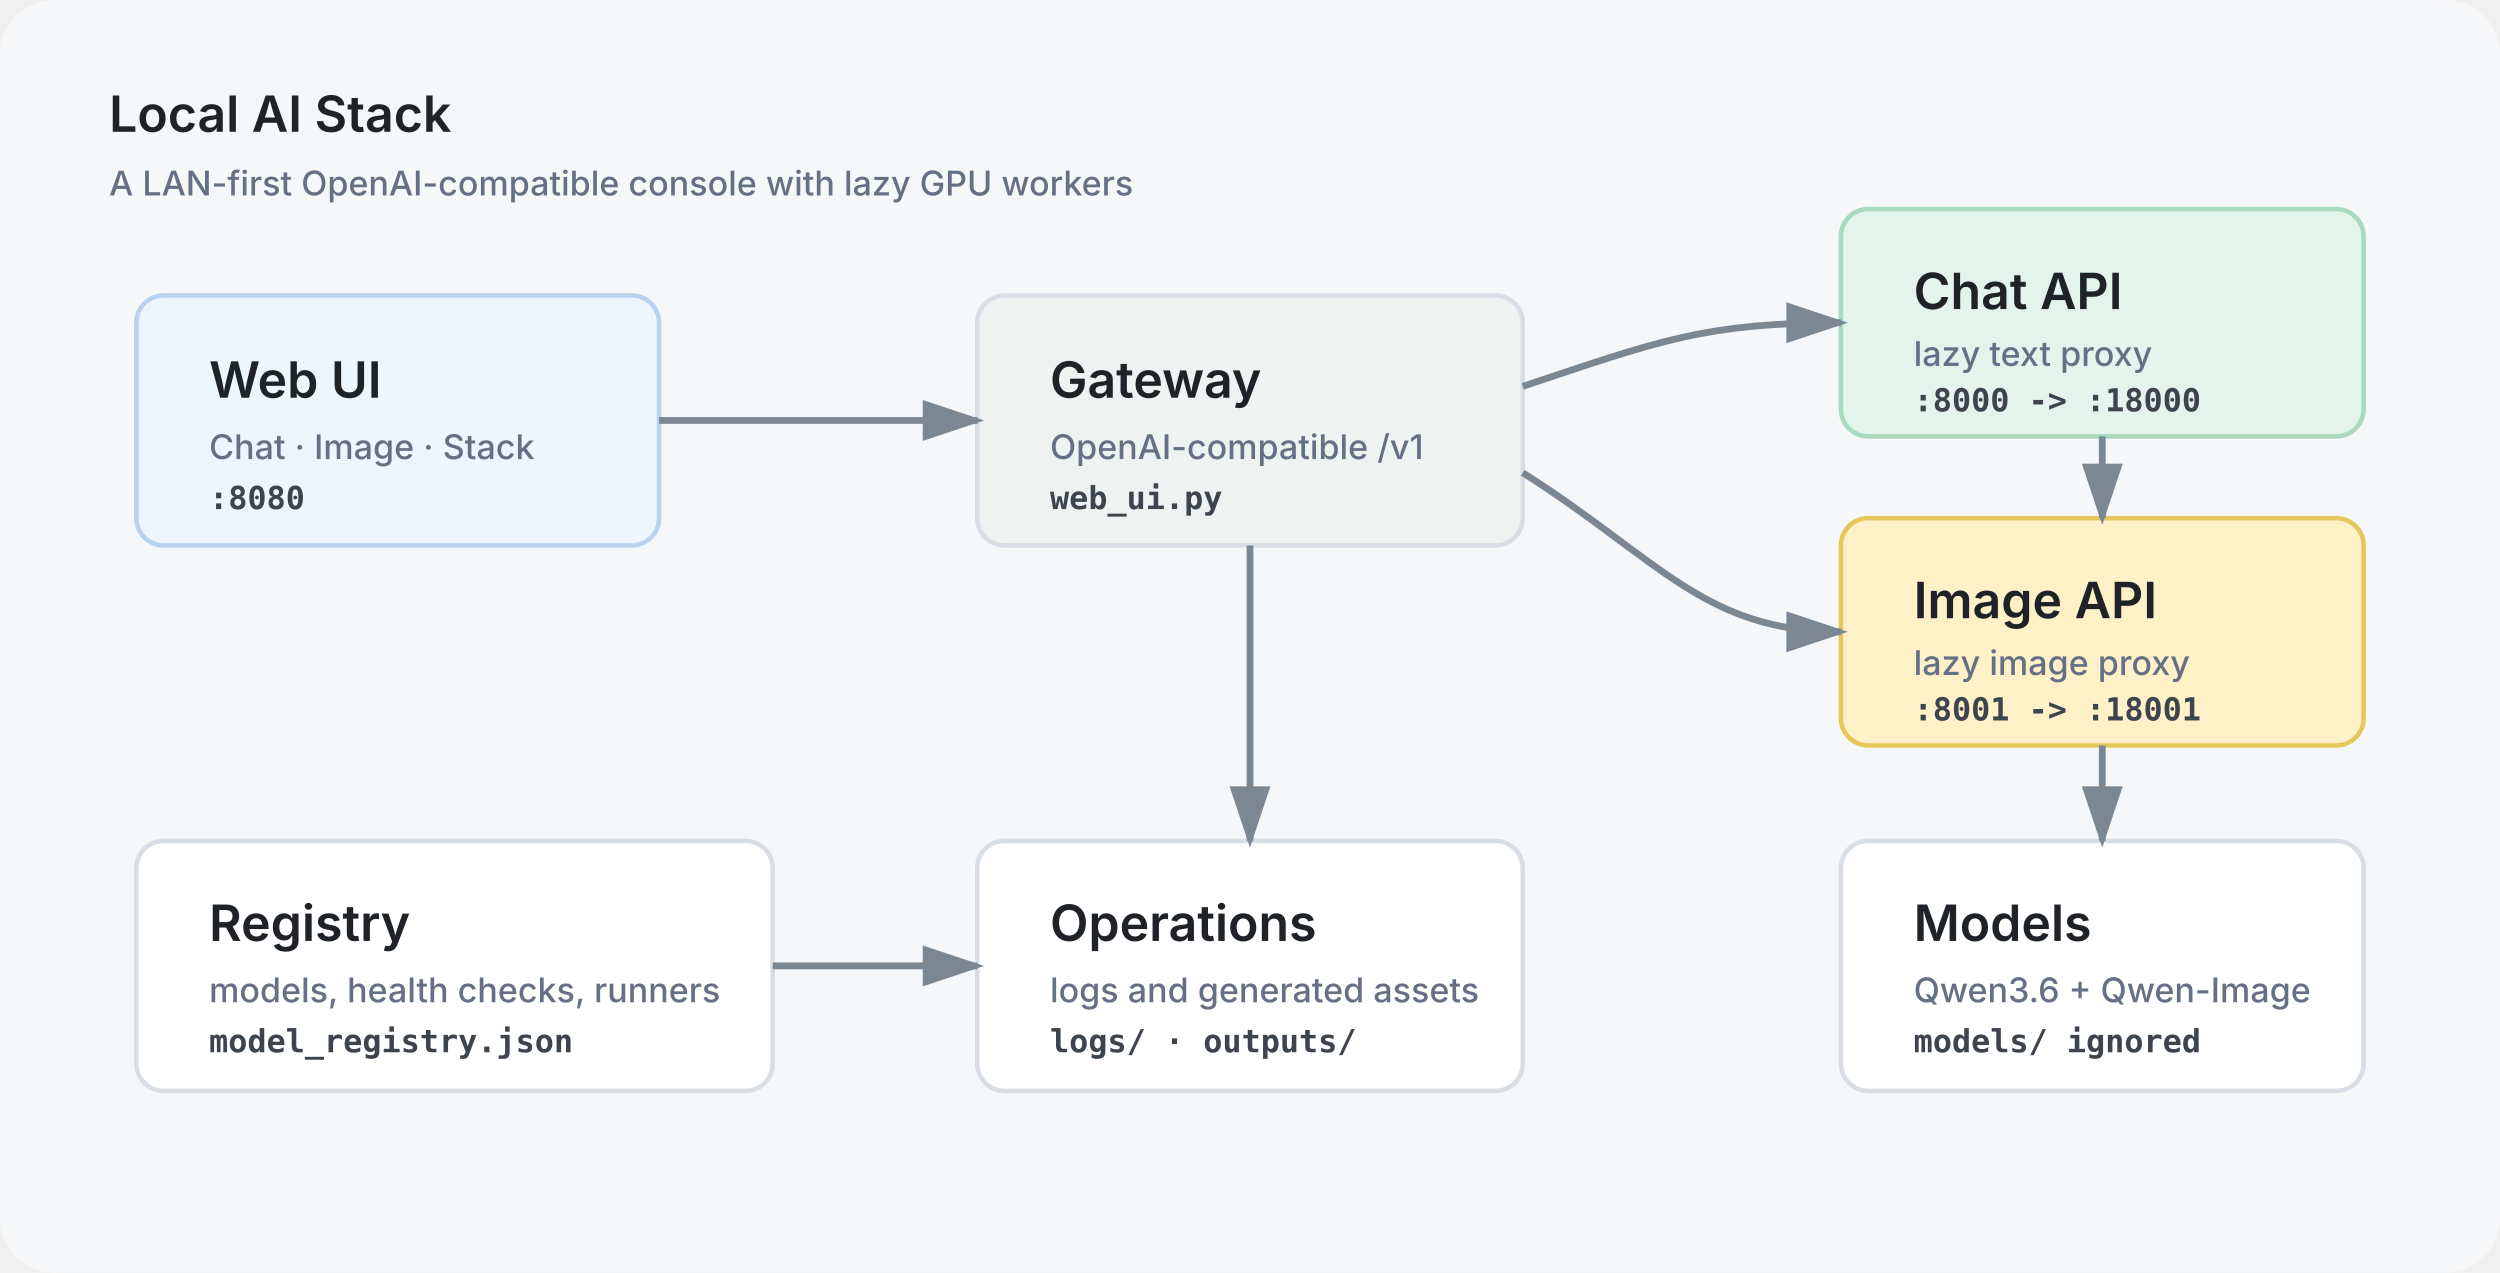
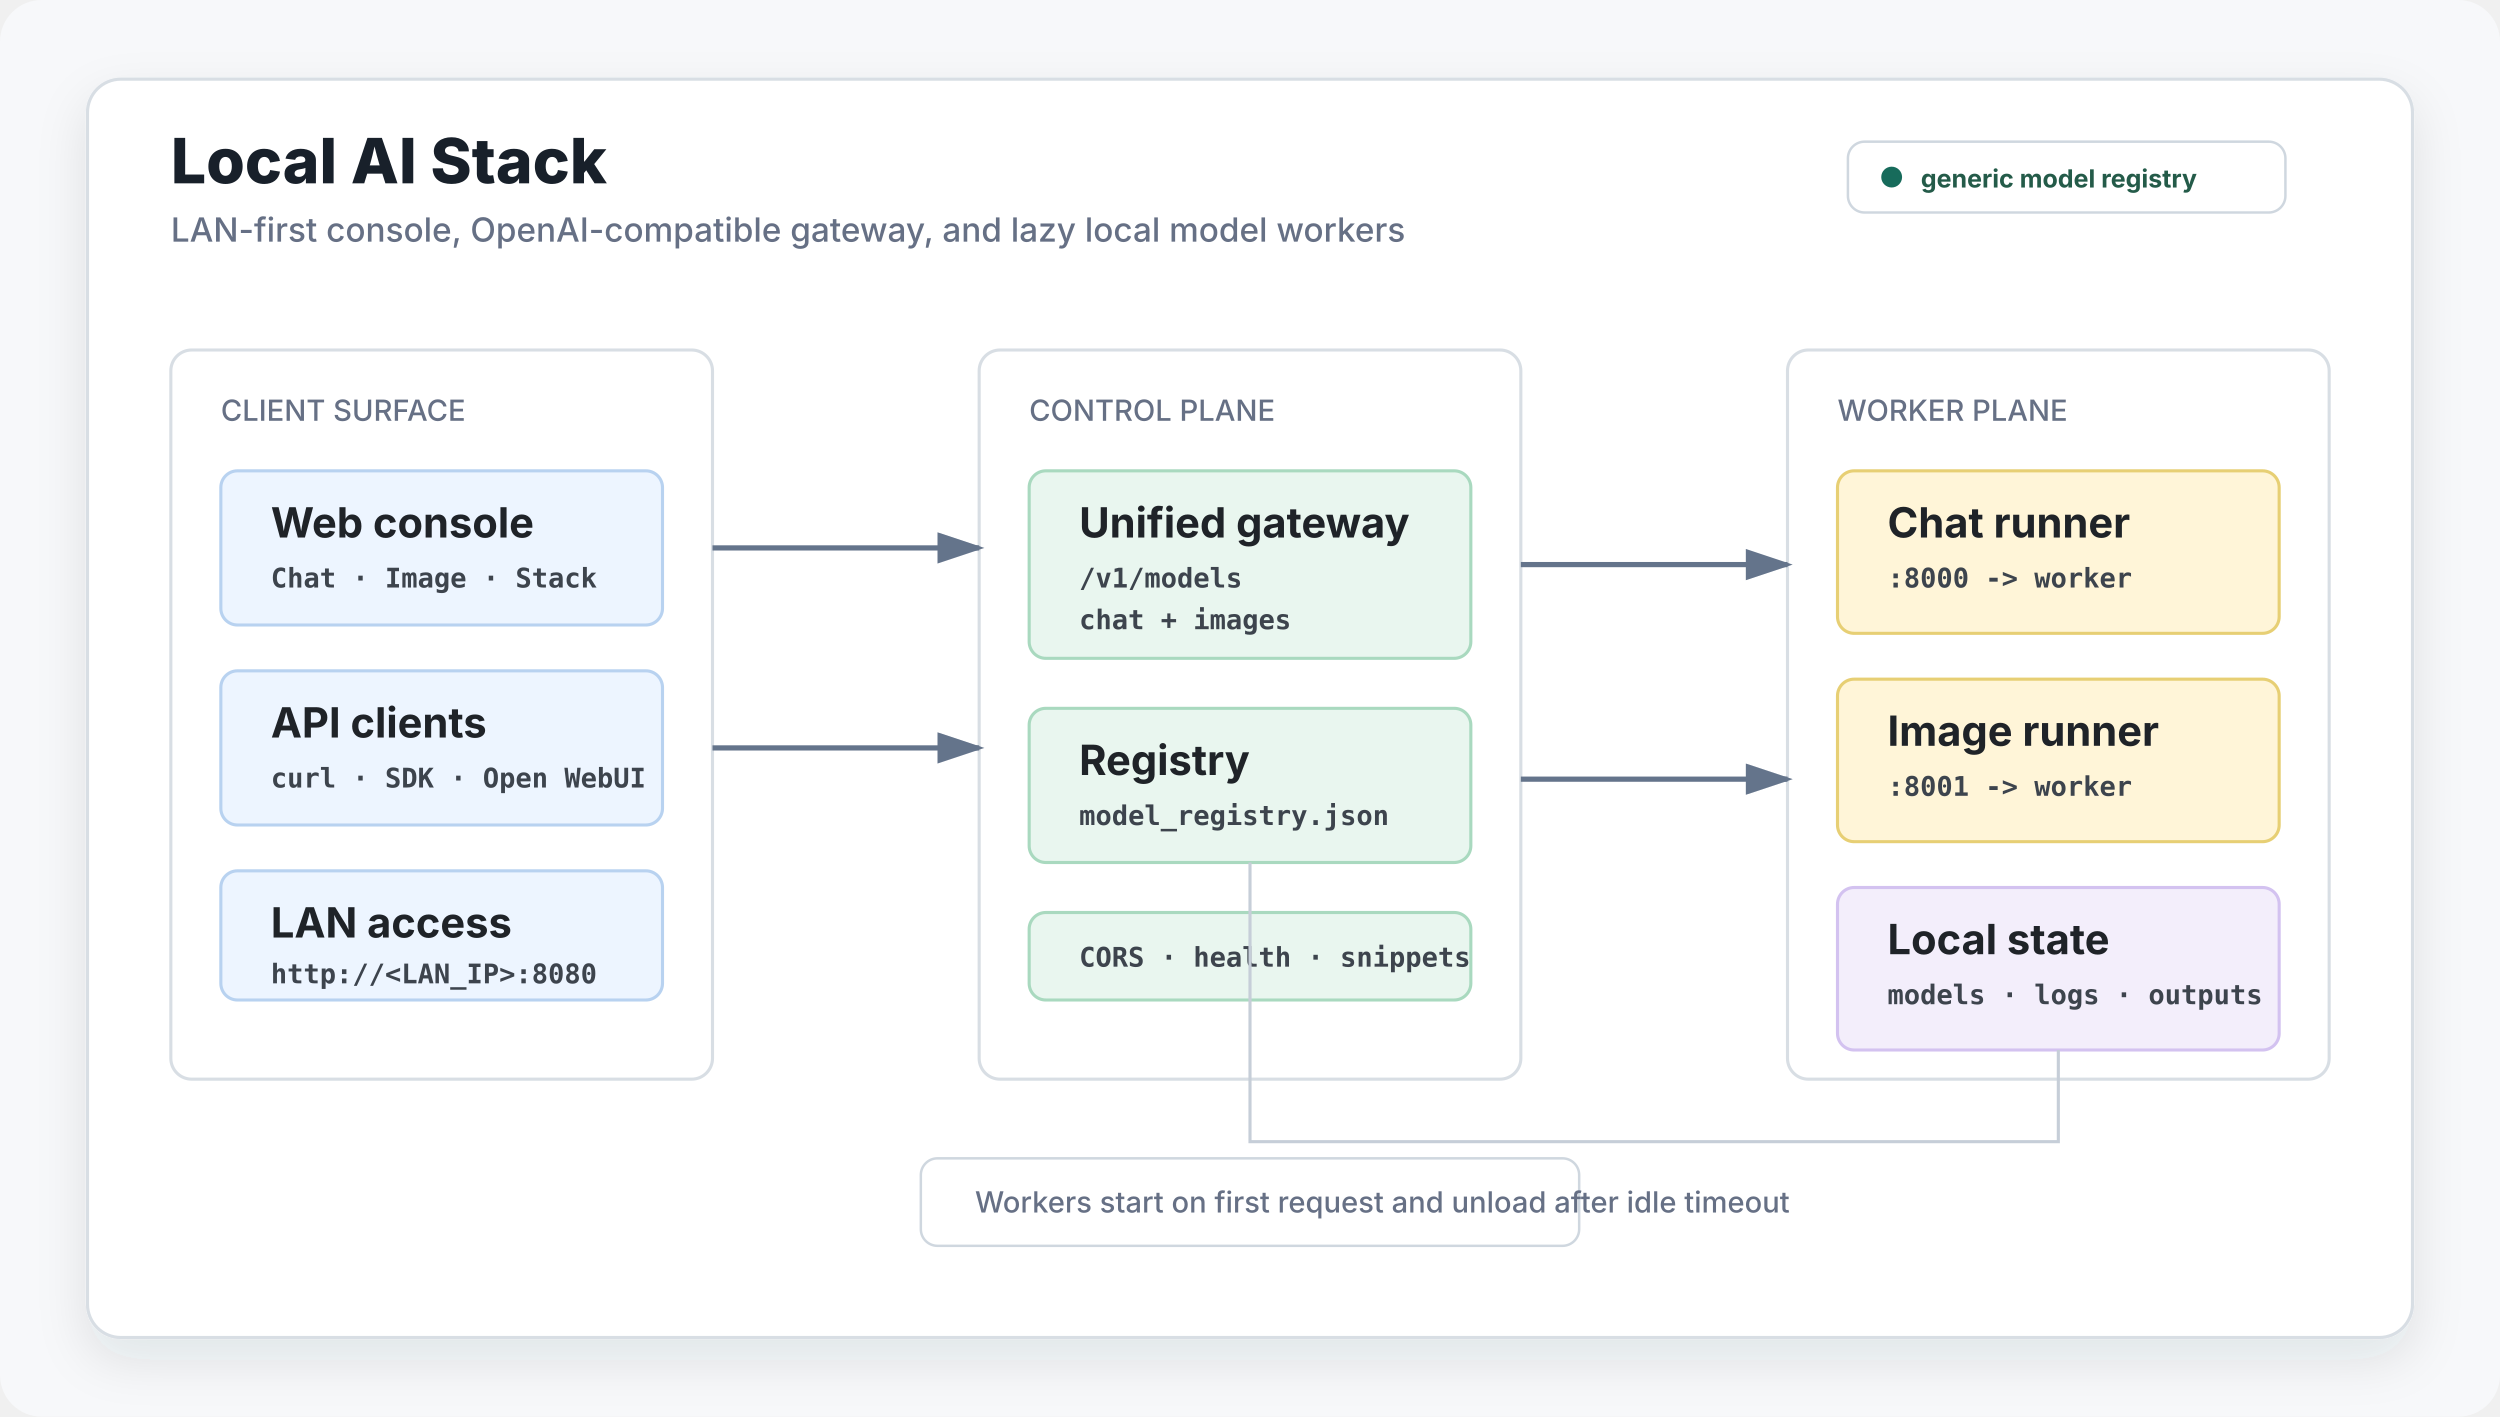
- <svg xmlns="http://www.w3.org/2000/svg" width="1100" height="560" viewBox="0 0 1100 560" role="img" aria-labelledby="title desc">
+ <svg xmlns="http://www.w3.org/2000/svg" width="1200" height="680" viewBox="0 0 1200 680" role="img" aria-labelledby="title desc">
  <defs>
+     <filter id="shadow" x="-20%" y="-20%" width="140%" height="140%">
+       <feDropShadow dx="0" dy="10" stdDeviation="12" flood-color="#1f2937" flood-opacity="0.10" />
+     </filter>
+     <marker id="arrow" markerWidth="10" markerHeight="10" refX="8" refY="3" orient="auto" markerUnits="strokeWidth">
+       <path d="M0,0 L0,6 L9,3 z" fill="#64748b" />
+     </marker>
    <style>
-       .bg{fill:#f6f7f9}.panel{fill:#fff;stroke:#d8dee4;stroke-width:2}.soft{fill:#eef3f1;stroke:#d8dee4;stroke-width:2}.blue{fill:#edf5ff;stroke:#b8d2f0;stroke-width:2}.green{fill:#e3f4ec;stroke:#a9d9bf;stroke-width:2}.amber{fill:#fff1c7;stroke:#e6c75b;stroke-width:2}.text{font:600 22px Inter,Segoe UI,Arial,sans-serif;fill:#1f2328}.small{font:500 15px Inter,Segoe UI,Arial,sans-serif;fill:#667085}.mono{font:600 14px ui-monospace,SFMono-Regular,Menlo,monospace;fill:#3d444d}.line{stroke:#7c8794;stroke-width:3;fill:none;marker-end:url(#arrow)}
+       .bg{fill:#f7f8fa}.surface{fill:#ffffff;stroke:#d8dee4;stroke-width:1.5;filter:url(#shadow)}.group{fill:#ffffff;stroke:#d8dee4;stroke-width:1.5}.client{fill:#edf5ff;stroke:#b8d2f0;stroke-width:1.5}.gateway{fill:#e9f6ef;stroke:#a9d9bf;stroke-width:1.5}.runner{fill:#fff5d8;stroke:#e7cf74;stroke-width:1.5}.ops{fill:#f3eefb;stroke:#d3c2f0;stroke-width:1.5}.title{font:800 30px Inter,Segoe UI,Arial,sans-serif;fill:#18202a}.subtitle{font:500 16px Inter,Segoe UI,Arial,sans-serif;fill:#667085}.label{font:750 20px Inter,Segoe UI,Arial,sans-serif;fill:#1f2328}.small{font:500 14px Inter,Segoe UI,Arial,sans-serif;fill:#667085}.mono{font:650 13px ui-monospace,SFMono-Regular,Menlo,monospace;fill:#3d444d}.chip{font:750 12px Inter,Segoe UI,Arial,sans-serif;fill:#245b49}.line{stroke:#64748b;stroke-width:2.5;fill:none;marker-end:url(#arrow)}.softline{stroke:#c6ced8;stroke-width:1.5;fill:none}.badge{fill:#ffffff;stroke:#cfd7df;stroke-width:1.2}.dot{fill:#176b5b}
    </style>
-     <marker id="arrow" markerWidth="10" markerHeight="10" refX="8" refY="3" orient="auto" markerUnits="strokeWidth">
-       <path d="M0,0 L0,6 L9,3 z" fill="#7c8794" />
-     </marker>
  </defs>
-   <rect class="bg" width="1100" height="560" rx="24" />
-   <text class="text" x="48" y="58">Local AI Stack</text>
-   <text class="small" x="48" y="86">A LAN-first OpenAI-compatible console with lazy GPU workers</text>
-   <rect class="blue" x="60" y="130" width="230" height="110" rx="12" />
-   <text class="text" x="92" y="175">Web UI</text>
-   <text class="small" x="92" y="202">Chat · Image · Stack</text>
-   <text class="mono" x="92" y="224">:8080</text>
-   <rect class="soft" x="430" y="130" width="240" height="110" rx="12" />
-   <text class="text" x="462" y="175">Gateway</text>
-   <text class="small" x="462" y="202">OpenAI-compatible /v1</text>
-   <text class="mono" x="462" y="224">web_ui.py</text>
-   <rect class="green" x="810" y="92" width="230" height="100" rx="12" />
-   <text class="text" x="842" y="136">Chat API</text>
-   <text class="small" x="842" y="161">lazy text proxy</text>
-   <text class="mono" x="842" y="181">:8000 -&gt; :18000</text>
-   <rect class="amber" x="810" y="228" width="230" height="100" rx="12" />
-   <text class="text" x="842" y="272">Image API</text>
-   <text class="small" x="842" y="297">lazy image proxy</text>
-   <text class="mono" x="842" y="317">:8001 -&gt; :18001</text>
-   <rect class="panel" x="60" y="370" width="280" height="110" rx="12" />
-   <text class="text" x="92" y="414">Registry</text>
-   <text class="small" x="92" y="441">models, health checks, runners</text>
-   <text class="mono" x="92" y="463">model_registry.json</text>
-   <rect class="panel" x="430" y="370" width="240" height="110" rx="12" />
-   <text class="text" x="462" y="414">Operations</text>
-   <text class="small" x="462" y="441">logs and generated assets</text>
-   <text class="mono" x="462" y="463">logs/ · outputs/</text>
-   <rect class="panel" x="810" y="370" width="230" height="110" rx="12" />
-   <text class="text" x="842" y="414">Models</text>
-   <text class="small" x="842" y="441">Qwen3.6 + Qwen-Image</text>
-   <text class="mono" x="842" y="463">models/ ignored</text>
-   <path class="line" d="M290 185 H430" />
-   <path class="line" d="M670 170 C730 150 750 142 810 142" />
-   <path class="line" d="M670 208 C730 246 750 278 810 278" />
-   <path class="line" d="M550 240 V370" />
-   <path class="line" d="M925 192 V228" />
-   <path class="line" d="M925 328 V370" />
-   <path class="line" d="M340 425 H430" />
+   <rect class="bg" width="1200" height="680" rx="20" />
+   <rect class="surface" x="42" y="38" width="1116" height="604" rx="16" />
+   <text class="title" x="82" y="88">Local AI Stack</text>
+   <text class="subtitle" x="82" y="116">LAN-first console, OpenAI-compatible gateway, and lazy local model workers</text>
+   <rect class="badge" x="887" y="68" width="210" height="34" rx="8" />
+   <circle class="dot" cx="908" cy="85" r="5" />
+   <text class="chip" x="922" y="90">generic model registry</text>
+   <rect class="group" x="82" y="168" width="260" height="350" rx="10" />
+   <text class="small" x="106" y="202">CLIENT SURFACE</text>
+   <rect class="client" x="106" y="226" width="212" height="74" rx="8" />
+   <text class="label" x="130" y="258">Web console</text>
+   <text class="mono" x="130" y="282">Chat · Image · Stack</text>
+   <rect class="client" x="106" y="322" width="212" height="74" rx="8" />
+   <text class="label" x="130" y="354">API clients</text>
+   <text class="mono" x="130" y="378">curl · SDK · Open WebUI</text>
+   <rect class="client" x="106" y="418" width="212" height="62" rx="8" />
+   <text class="label" x="130" y="450">LAN access</text>
+   <text class="mono" x="130" y="472">http://&lt;LAN_IP&gt;:8080</text>
+   <rect class="group" x="470" y="168" width="260" height="350" rx="10" />
+   <text class="small" x="494" y="202">CONTROL PLANE</text>
+   <rect class="gateway" x="494" y="226" width="212" height="90" rx="8" />
+   <text class="label" x="518" y="258">Unified gateway</text>
+   <text class="mono" x="518" y="282">/v1/models</text>
+   <text class="mono" x="518" y="302">chat + images</text>
+   <rect class="gateway" x="494" y="340" width="212" height="74" rx="8" />
+   <text class="label" x="518" y="372">Registry</text>
+   <text class="mono" x="518" y="396">model_registry.json</text>
+   <rect class="gateway" x="494" y="438" width="212" height="42" rx="8" />
+   <text class="mono" x="518" y="464">CORS · health · snippets</text>
+   <rect class="group" x="858" y="168" width="260" height="350" rx="10" />
+   <text class="small" x="882" y="202">WORKER PLANE</text>
+   <rect class="runner" x="882" y="226" width="212" height="78" rx="8" />
+   <text class="label" x="906" y="258">Chat runner</text>
+   <text class="mono" x="906" y="282">:8000 -&gt; worker</text>
+   <rect class="runner" x="882" y="326" width="212" height="78" rx="8" />
+   <text class="label" x="906" y="358">Image runner</text>
+   <text class="mono" x="906" y="382">:8001 -&gt; worker</text>
+   <rect class="ops" x="882" y="426" width="212" height="78" rx="8" />
+   <text class="label" x="906" y="458">Local state</text>
+   <text class="mono" x="906" y="482">models · logs · outputs</text>
+   <path class="line" d="M342 263 H470" />
+   <path class="line" d="M342 359 H470" />
+   <path class="line" d="M730 271 H858" />
+   <path class="line" d="M730 374 H858" />
+   <path class="softline" d="M600 414 V548 H988 V504" />
+   <rect class="badge" x="442" y="556" width="316" height="42" rx="8" />
+   <text class="small" x="468" y="582">Workers start on first request and unload after idle timeout</text>
</svg>
